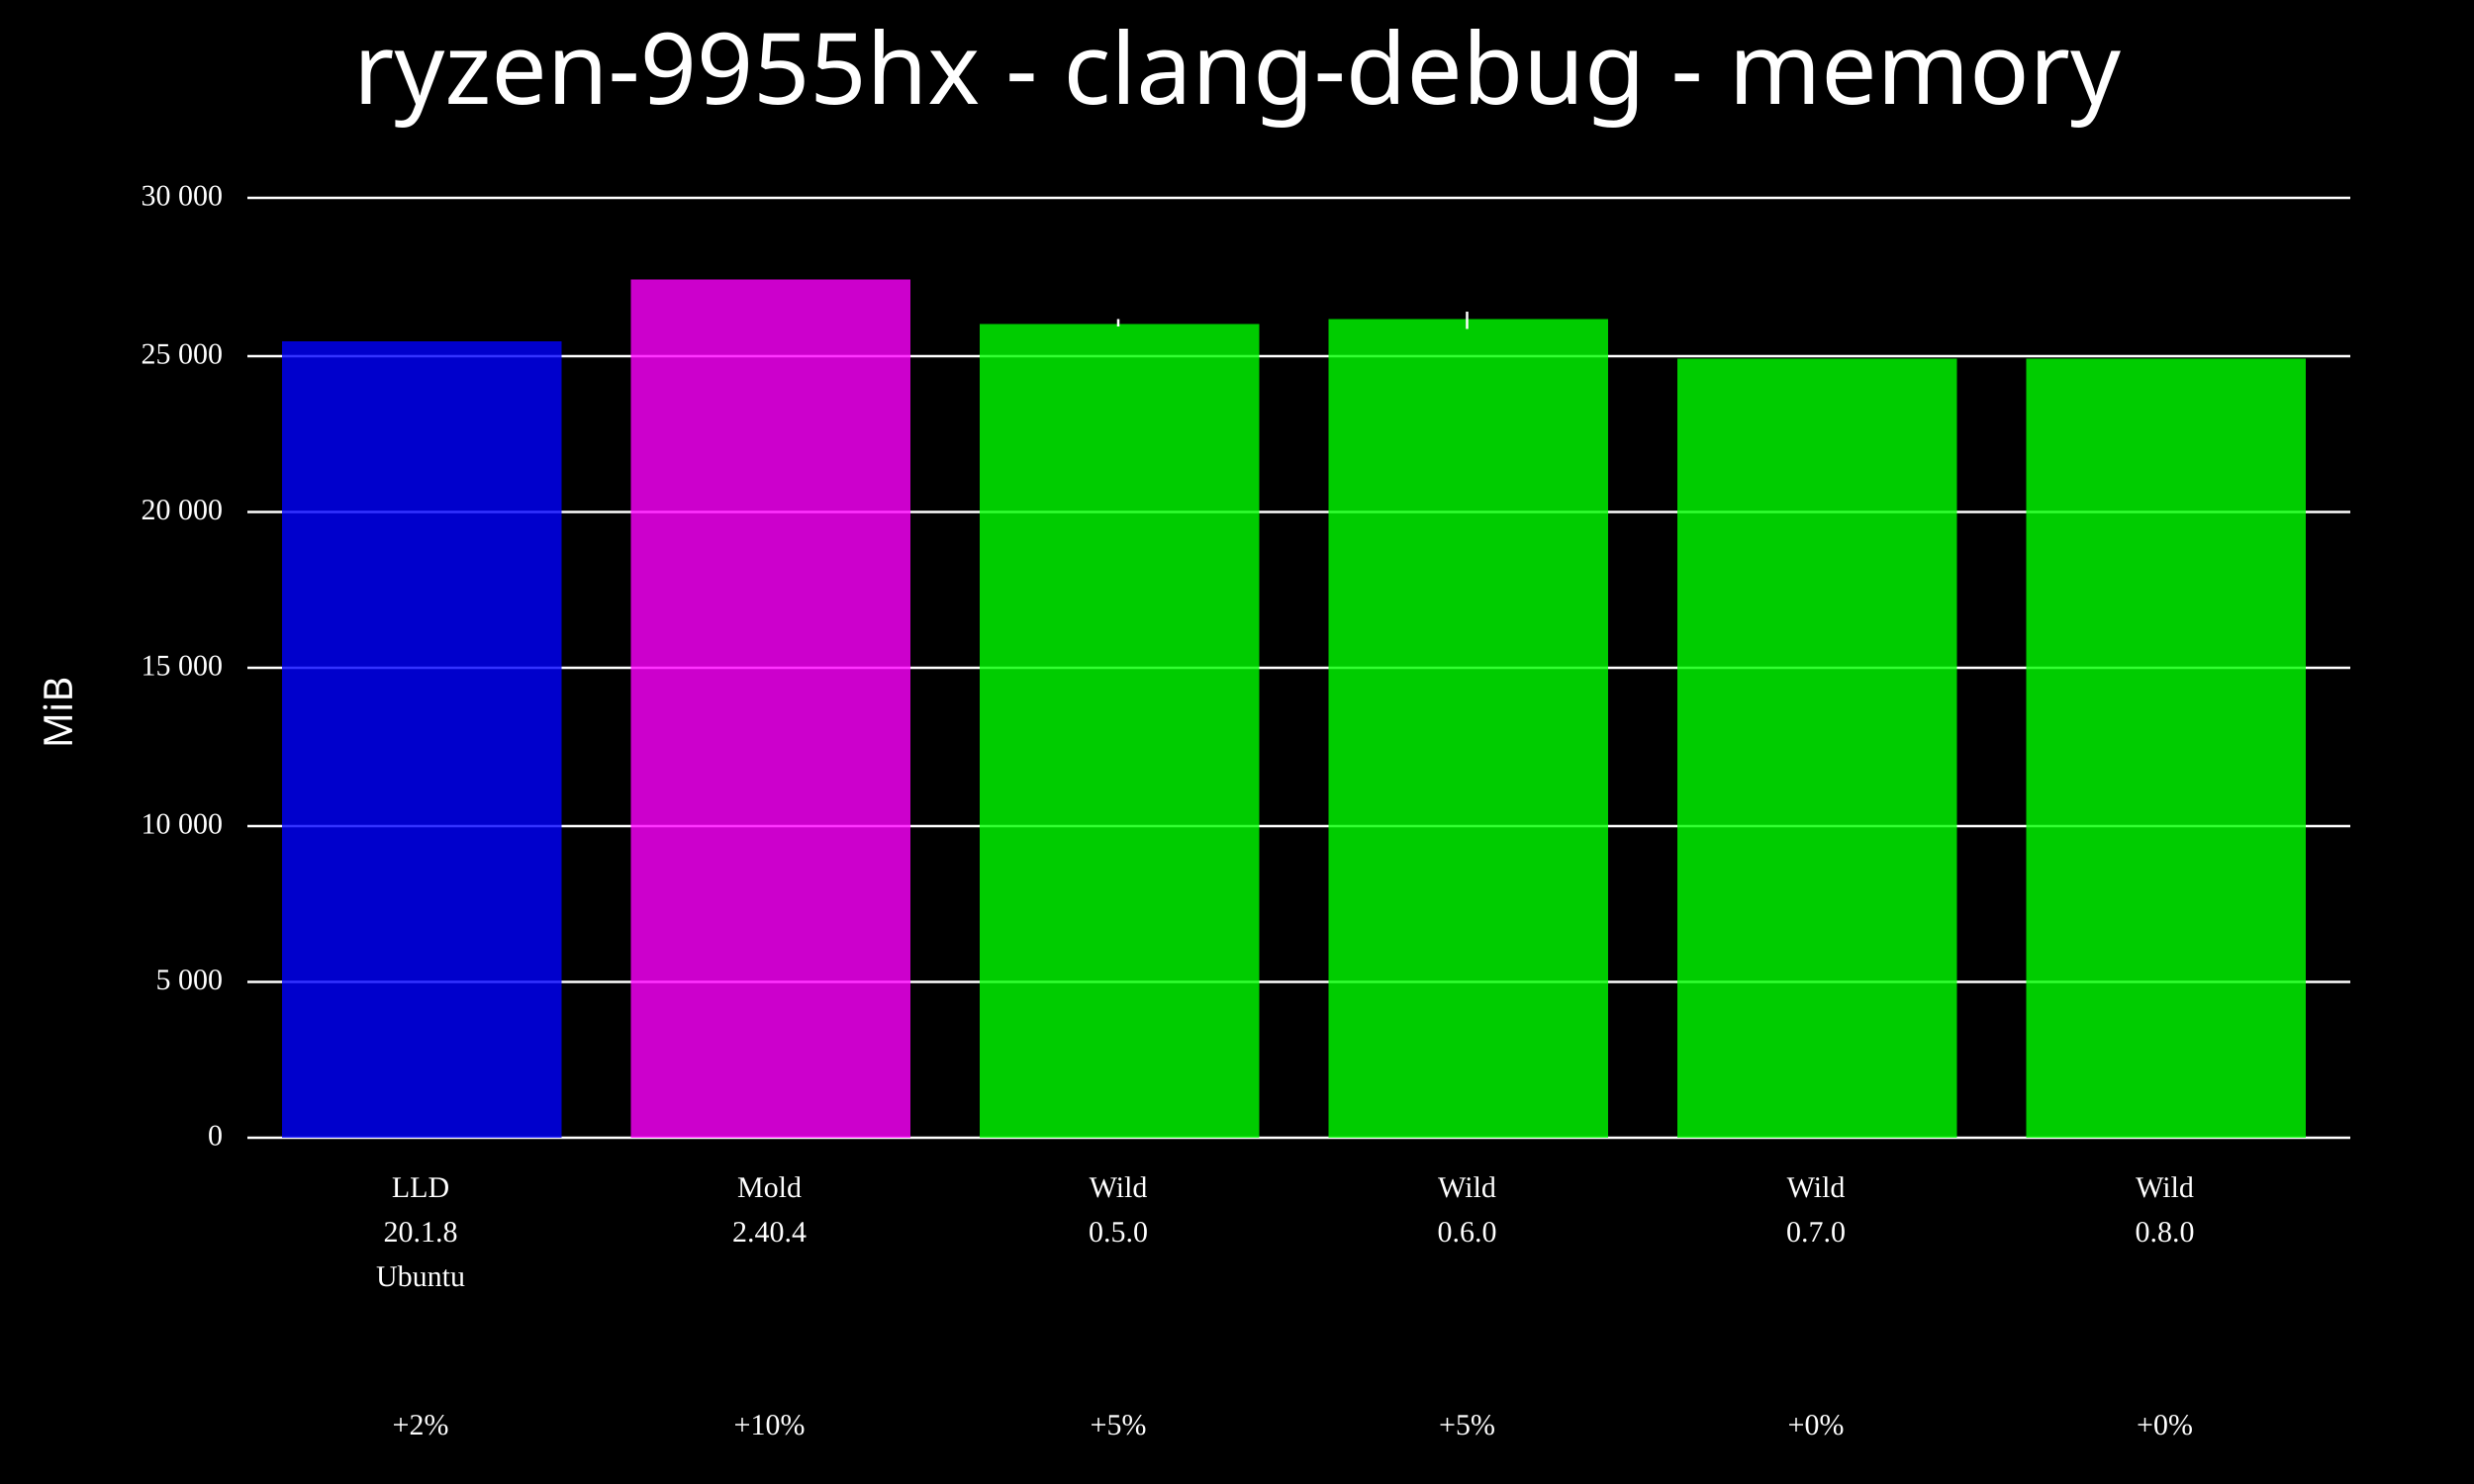
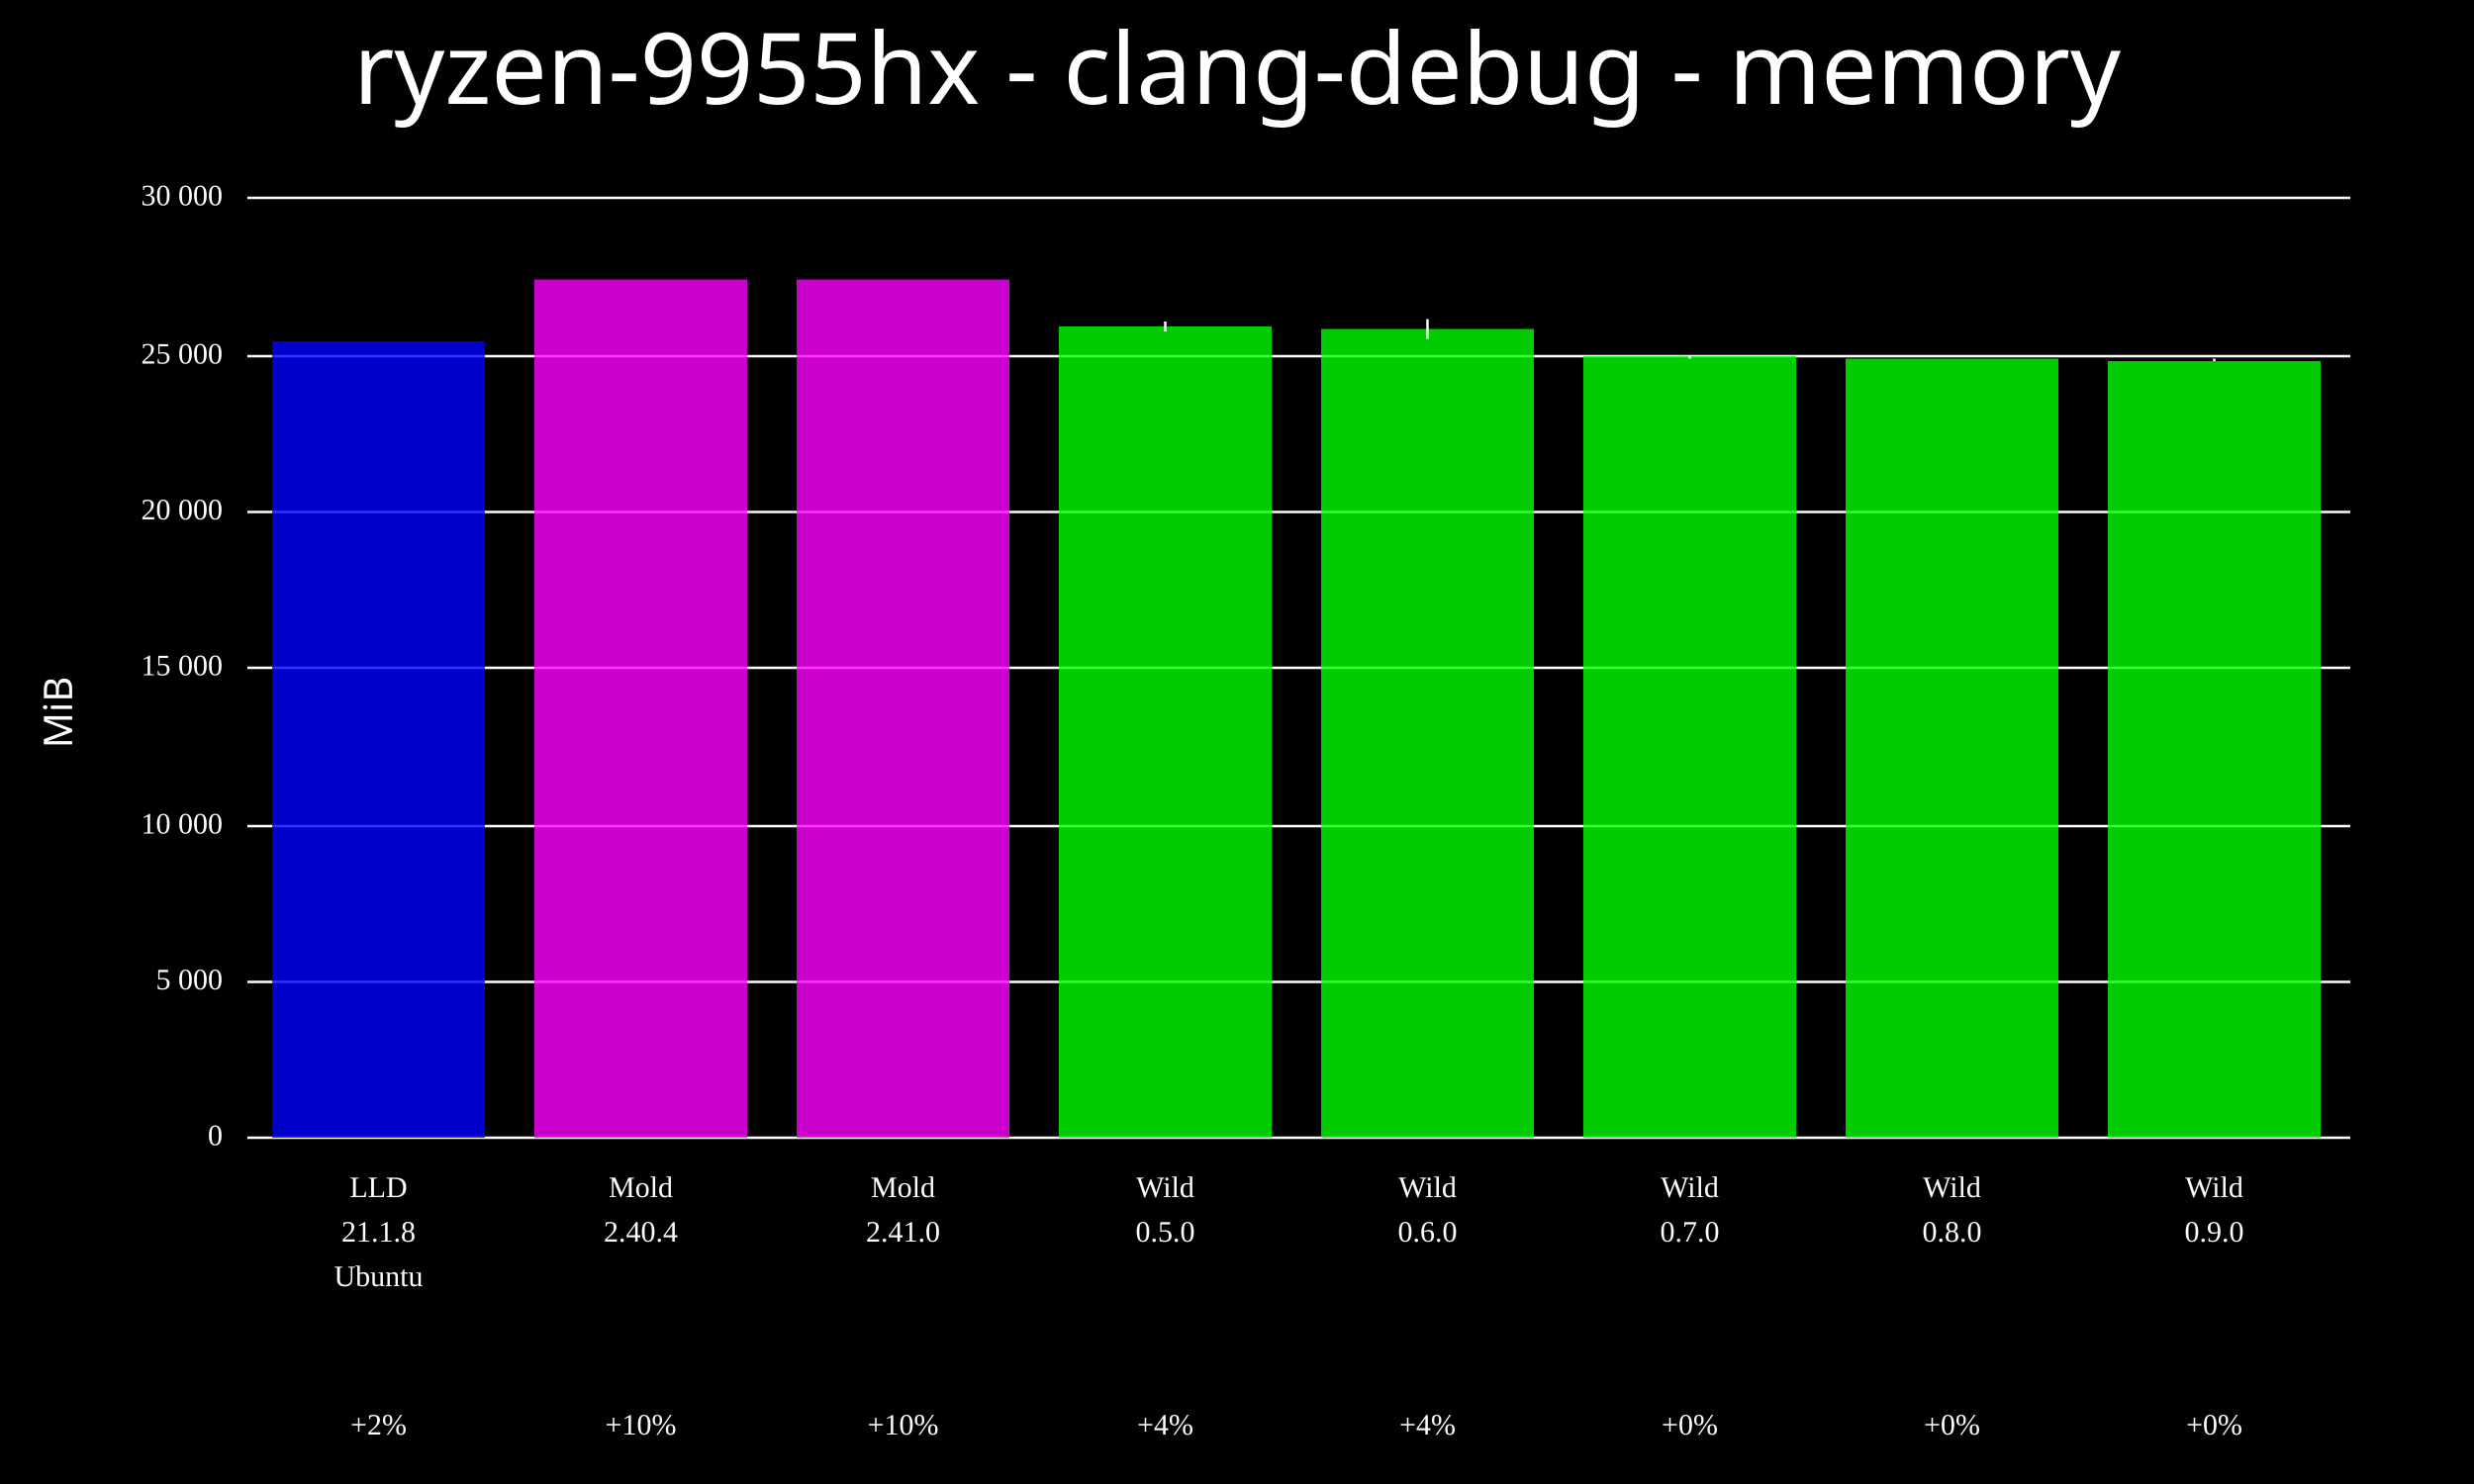
<svg xmlns="http://www.w3.org/2000/svg" width="1000" height="600" viewBox="0 0 1000 600">
  <rect x="0" y="0" width="1000" height="600" fill="#000000" />
  <text x="500" y="10" dy="0.8em" text-anchor="middle" font-family="sans-serif" font-size="40" fill="#FFFFFF">
ryzen-9955hx - clang-debug - memory</text>
  <text x="5" y="300" dy="0.76em" text-anchor="middle" font-family="sans-serif" font-size="16" fill="#FFFFFF" transform="rotate(270, 5, 288)">MiB</text>
  <line x1="100" y1="460" x2="950" y2="460" stroke="#FFFFFF" />
  <text x="90" y="460" dy="0.5ex" text-anchor="end" fill="#FFFFFF">0</text>
  <line x1="100" y1="397" x2="950" y2="397" stroke="#FFFFFF" />
  <text x="90" y="397" dy="0.5ex" text-anchor="end" fill="#FFFFFF">5 000</text>
  <line x1="100" y1="334" x2="950" y2="334" stroke="#FFFFFF" />
  <text x="90" y="334" dy="0.5ex" text-anchor="end" fill="#FFFFFF">10 000</text>
  <line x1="100" y1="270" x2="950" y2="270" stroke="#FFFFFF" />
  <text x="90" y="270" dy="0.5ex" text-anchor="end" fill="#FFFFFF">15 000</text>
  <line x1="100" y1="207" x2="950" y2="207" stroke="#FFFFFF" />
  <text x="90" y="207" dy="0.5ex" text-anchor="end" fill="#FFFFFF">20 000</text>
  <line x1="100" y1="144" x2="950" y2="144" stroke="#FFFFFF" />
  <text x="90" y="144" dy="0.5ex" text-anchor="end" fill="#FFFFFF">25 000</text>
  <line x1="100" y1="80" x2="950" y2="80" stroke="#FFFFFF" />
  <text x="90" y="80" dy="0.5ex" text-anchor="end" fill="#FFFFFF">30 000</text>
-   <rect fill="#0000FF" opacity="0.8" x="114" y="138" width="113" height="322" />
-   <line stroke="#FFFFFF" x1="170" y1="138" x2="170" y2="138" />
-   <text x="170" y="484" fill="#FFFFFF" text-anchor="middle">LLD</text>
-   <text x="170" y="502" fill="#FFFFFF" text-anchor="middle">20.1.8</text>
-   <text x="170" y="520" fill="#FFFFFF" text-anchor="middle">Ubuntu</text>
-   <text x="170" y="580" fill="#FFFFFF" text-anchor="middle">+2%</text>
-   <rect fill="#FF00FF" opacity="0.8" x="255" y="113" width="113" height="347" />
-   <line stroke="#FFFFFF" x1="311" y1="113" x2="311" y2="113" />
-   <text x="311" y="484" fill="#FFFFFF" text-anchor="middle">Mold</text>
-   <text x="311" y="502" fill="#FFFFFF" text-anchor="middle">2.40.4</text>
-   <text x="311" y="580" fill="#FFFFFF" text-anchor="middle">+10%</text>
-   <rect fill="#00FF00" opacity="0.8" x="396" y="131" width="113" height="329" />
-   <line stroke="#FFFFFF" x1="452" y1="129" x2="452" y2="132" />
-   <text x="452" y="484" fill="#FFFFFF" text-anchor="middle">Wild</text>
-   <text x="452" y="502" fill="#FFFFFF" text-anchor="middle">0.5.0</text>
-   <text x="452" y="580" fill="#FFFFFF" text-anchor="middle">+5%</text>
-   <rect fill="#00FF00" opacity="0.8" x="537" y="129" width="113" height="331" />
-   <line stroke="#FFFFFF" x1="593" y1="126" x2="593" y2="133" />
-   <text x="593" y="484" fill="#FFFFFF" text-anchor="middle">Wild</text>
-   <text x="593" y="502" fill="#FFFFFF" text-anchor="middle">0.6.0</text>
-   <text x="593" y="580" fill="#FFFFFF" text-anchor="middle">+5%</text>
-   <rect fill="#00FF00" opacity="0.8" x="678" y="145" width="113" height="315" />
-   <line stroke="#FFFFFF" x1="734" y1="145" x2="734" y2="145" />
-   <text x="734" y="484" fill="#FFFFFF" text-anchor="middle">Wild</text>
-   <text x="734" y="502" fill="#FFFFFF" text-anchor="middle">0.7.0</text>
-   <text x="734" y="580" fill="#FFFFFF" text-anchor="middle">+0%</text>
-   <rect fill="#00FF00" opacity="0.8" x="819" y="145" width="113" height="315" />
-   <line stroke="#FFFFFF" x1="875" y1="145" x2="875" y2="145" />
-   <text x="875" y="484" fill="#FFFFFF" text-anchor="middle">Wild</text>
-   <text x="875" y="502" fill="#FFFFFF" text-anchor="middle">0.8.0</text>
-   <text x="875" y="580" fill="#FFFFFF" text-anchor="middle">+0%</text>
+   <rect fill="#0000FF" opacity="0.8" x="110" y="138" width="86" height="322" />
+   <line stroke="#FFFFFF" x1="153" y1="138" x2="153" y2="138" />
+   <text x="153" y="484" fill="#FFFFFF" text-anchor="middle">LLD</text>
+   <text x="153" y="502" fill="#FFFFFF" text-anchor="middle">21.1.8</text>
+   <text x="153" y="520" fill="#FFFFFF" text-anchor="middle">Ubuntu</text>
+   <text x="153" y="580" fill="#FFFFFF" text-anchor="middle">+2%</text>
+   <rect fill="#FF00FF" opacity="0.8" x="216" y="113" width="86" height="347" />
+   <line stroke="#FFFFFF" x1="259" y1="113" x2="259" y2="113" />
+   <text x="259" y="484" fill="#FFFFFF" text-anchor="middle">Mold</text>
+   <text x="259" y="502" fill="#FFFFFF" text-anchor="middle">2.40.4</text>
+   <text x="259" y="580" fill="#FFFFFF" text-anchor="middle">+10%</text>
+   <rect fill="#FF00FF" opacity="0.8" x="322" y="113" width="86" height="347" />
+   <line stroke="#FFFFFF" x1="365" y1="113" x2="365" y2="113" />
+   <text x="365" y="484" fill="#FFFFFF" text-anchor="middle">Mold</text>
+   <text x="365" y="502" fill="#FFFFFF" text-anchor="middle">2.41.0</text>
+   <text x="365" y="580" fill="#FFFFFF" text-anchor="middle">+10%</text>
+   <rect fill="#00FF00" opacity="0.8" x="428" y="132" width="86" height="328" />
+   <line stroke="#FFFFFF" x1="471" y1="130" x2="471" y2="134" />
+   <text x="471" y="484" fill="#FFFFFF" text-anchor="middle">Wild</text>
+   <text x="471" y="502" fill="#FFFFFF" text-anchor="middle">0.5.0</text>
+   <text x="471" y="580" fill="#FFFFFF" text-anchor="middle">+4%</text>
+   <rect fill="#00FF00" opacity="0.8" x="534" y="133" width="86" height="327" />
+   <line stroke="#FFFFFF" x1="577" y1="129" x2="577" y2="137" />
+   <text x="577" y="484" fill="#FFFFFF" text-anchor="middle">Wild</text>
+   <text x="577" y="502" fill="#FFFFFF" text-anchor="middle">0.6.0</text>
+   <text x="577" y="580" fill="#FFFFFF" text-anchor="middle">+4%</text>
+   <rect fill="#00FF00" opacity="0.8" x="640" y="144" width="86" height="316" />
+   <line stroke="#FFFFFF" x1="683" y1="144" x2="683" y2="145" />
+   <text x="683" y="484" fill="#FFFFFF" text-anchor="middle">Wild</text>
+   <text x="683" y="502" fill="#FFFFFF" text-anchor="middle">0.7.0</text>
+   <text x="683" y="580" fill="#FFFFFF" text-anchor="middle">+0%</text>
+   <rect fill="#00FF00" opacity="0.8" x="746" y="145" width="86" height="315" />
+   <line stroke="#FFFFFF" x1="789" y1="145" x2="789" y2="145" />
+   <text x="789" y="484" fill="#FFFFFF" text-anchor="middle">Wild</text>
+   <text x="789" y="502" fill="#FFFFFF" text-anchor="middle">0.8.0</text>
+   <text x="789" y="580" fill="#FFFFFF" text-anchor="middle">+0%</text>
+   <rect fill="#00FF00" opacity="0.8" x="852" y="146" width="86" height="314" />
+   <line stroke="#FFFFFF" x1="895" y1="145" x2="895" y2="146" />
+   <text x="895" y="484" fill="#FFFFFF" text-anchor="middle">Wild</text>
+   <text x="895" y="502" fill="#FFFFFF" text-anchor="middle">0.9.0</text>
+   <text x="895" y="580" fill="#FFFFFF" text-anchor="middle">+0%</text>
</svg>
